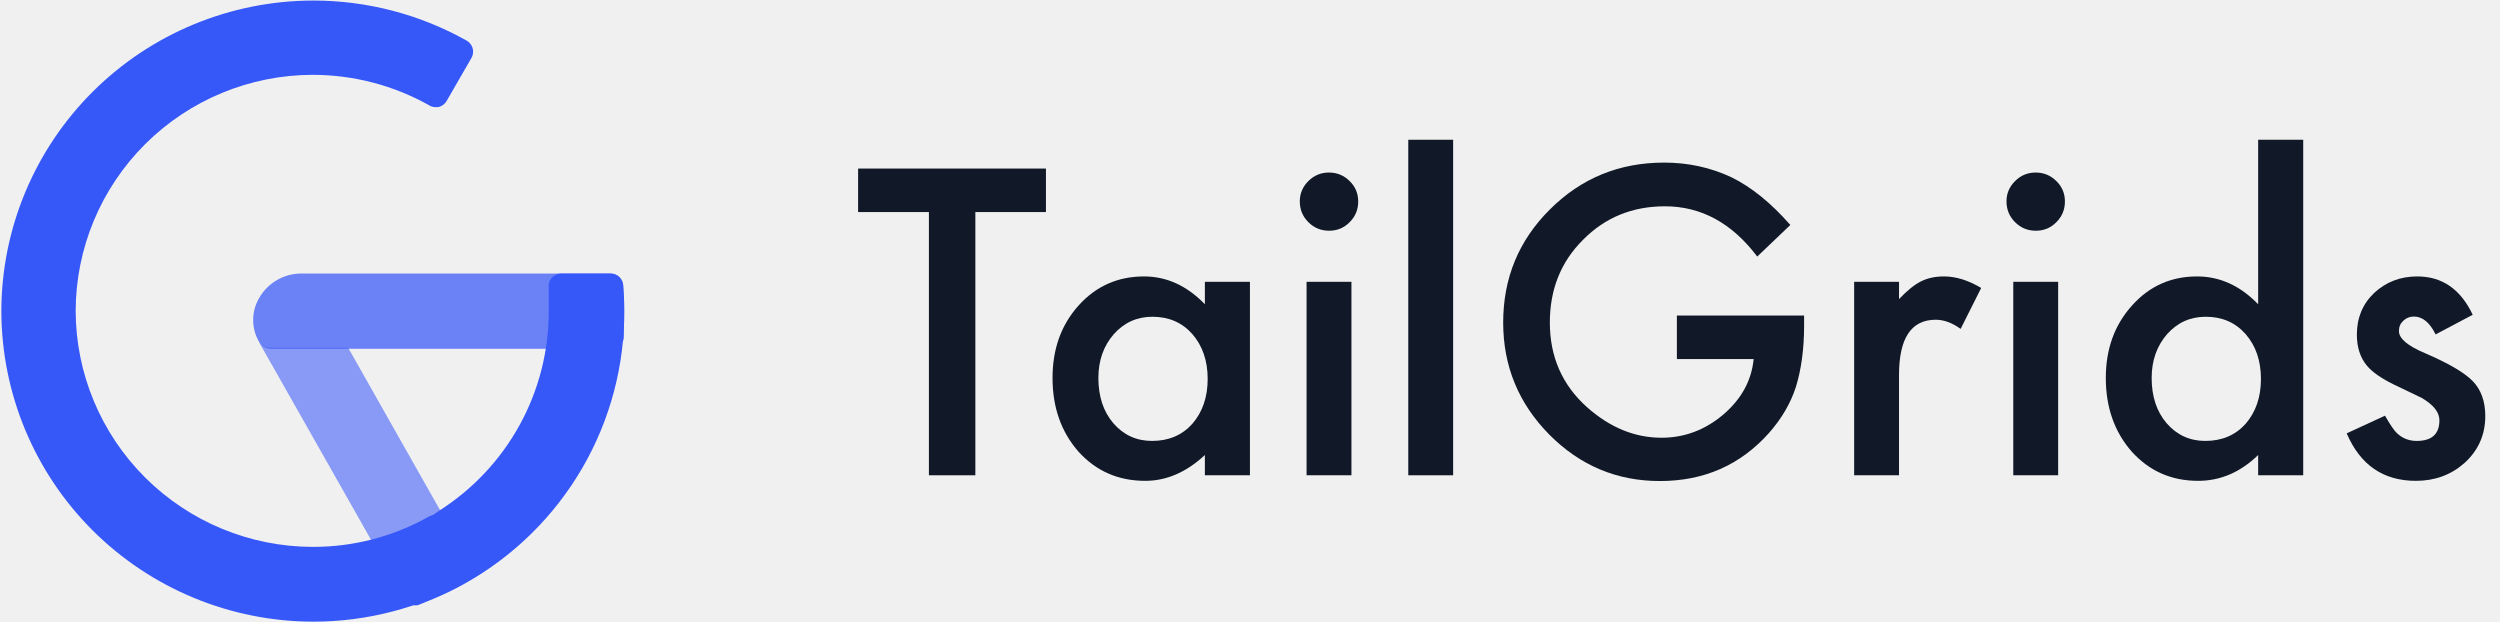
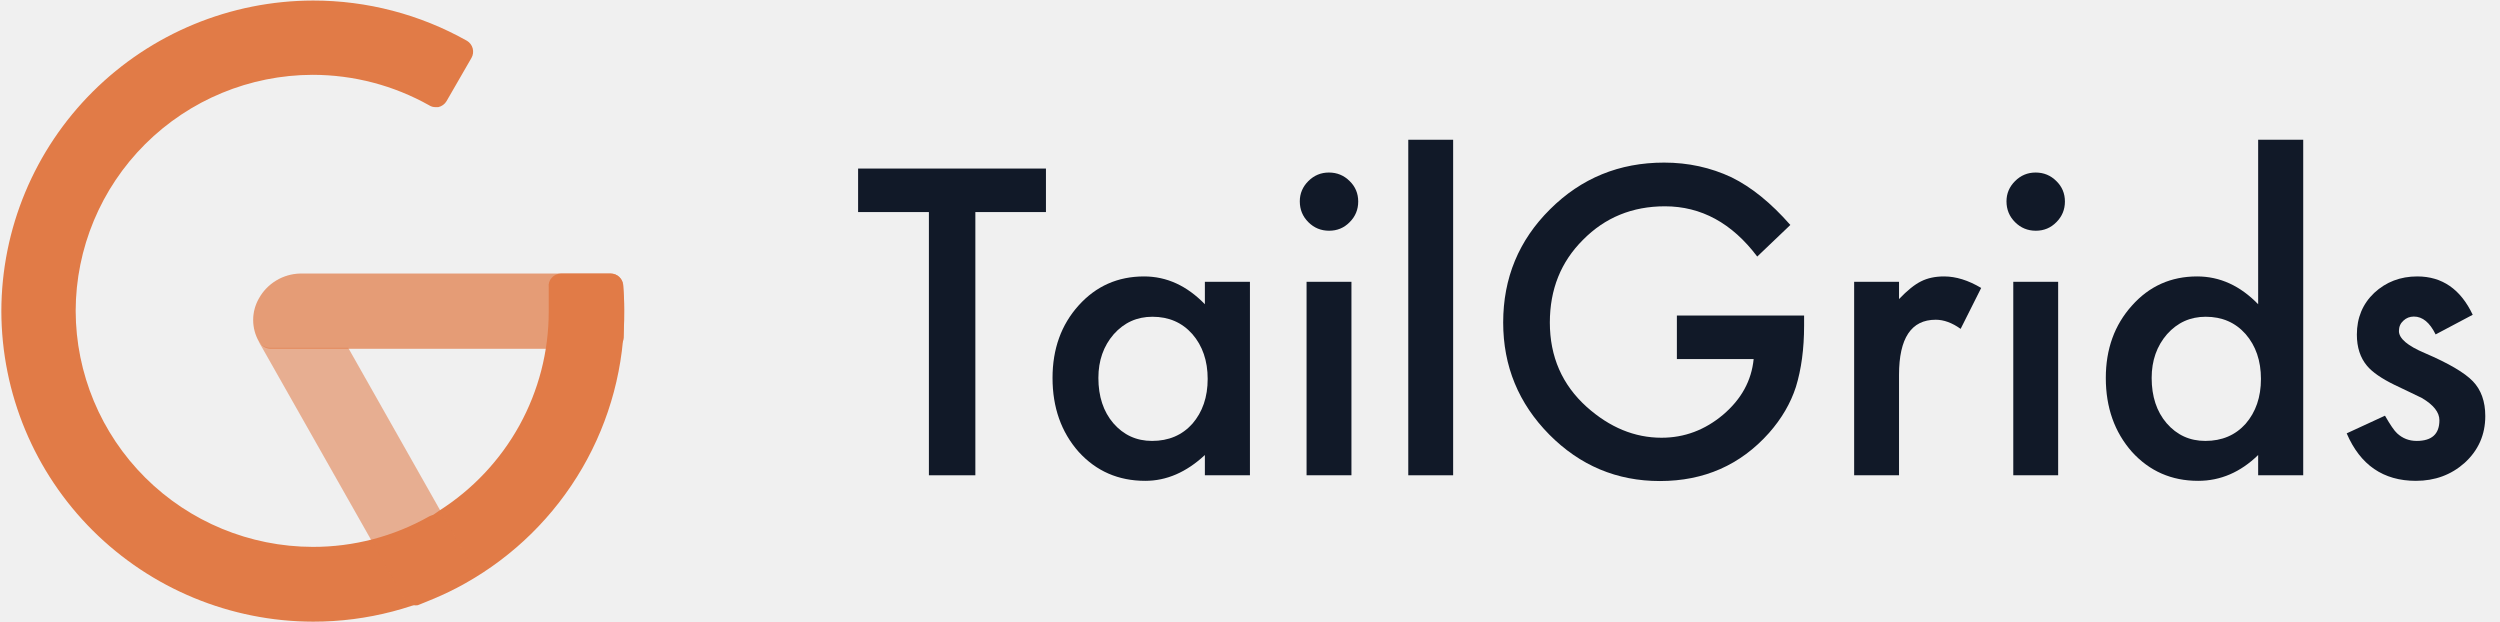
<svg xmlns="http://www.w3.org/2000/svg" width="161" height="40" viewBox="0 0 161 40" fill="none">
  <g clip-path="url(#clip0_3035_122)">
-     <path opacity="0.72" d="M40.141 18.352C40.121 18.152 40.028 17.967 39.88 17.831C39.732 17.696 39.539 17.619 39.338 17.616H19.326C18.782 17.629 18.252 17.784 17.787 18.065C17.322 18.345 16.939 18.742 16.676 19.216C16.432 19.64 16.304 20.12 16.304 20.608C16.304 21.096 16.432 21.576 16.676 22C16.745 22.133 16.849 22.246 16.975 22.328C17.102 22.409 17.248 22.456 17.398 22.464H39.386C39.587 22.461 39.78 22.384 39.928 22.249C40.077 22.113 40.169 21.928 40.189 21.728C40.189 21.104 40.189 20.576 40.189 20.128C40.189 19.68 40.189 18.96 40.141 18.352Z" fill="#3758F9" />
-     <path d="M40.124 18.352C40.108 18.154 40.019 17.969 39.873 17.833C39.728 17.697 39.537 17.619 39.337 17.616H36.125C36.012 17.617 35.901 17.642 35.799 17.689C35.697 17.736 35.605 17.804 35.531 17.888C35.456 17.969 35.4 18.066 35.367 18.171C35.333 18.276 35.324 18.387 35.338 18.496C35.338 19.008 35.338 19.52 35.338 20.096C35.334 22.649 34.685 25.16 33.45 27.397C32.214 29.634 30.433 31.525 28.271 32.896C28.046 33.04 27.838 33.216 27.597 33.344C26.418 34.013 25.154 34.519 23.838 34.848L25.942 38.576C26.014 38.699 26.117 38.801 26.241 38.872C26.366 38.942 26.506 38.978 26.649 38.976C26.734 38.991 26.821 38.991 26.906 38.976L27.42 38.768L27.886 38.576C28.596 38.282 29.288 37.946 29.958 37.568V37.568C33.089 35.811 35.691 33.25 37.493 30.152C39.295 27.055 40.231 23.532 40.205 19.952C40.205 19.36 40.172 18.896 40.124 18.352Z" fill="#3758F9" />
-     <path d="M28.756 33.539C28.648 33.356 28.476 33.22 28.274 33.155H28.049C27.91 33.156 27.772 33.189 27.647 33.251C25.357 34.549 22.766 35.227 20.131 35.219C16.087 35.21 12.211 33.606 9.351 30.757C6.492 27.909 4.882 24.047 4.873 20.019C4.882 15.99 6.492 12.129 9.351 9.28C12.211 6.431 16.087 4.827 20.131 4.819C22.765 4.82 25.354 5.497 27.647 6.787C27.767 6.863 27.907 6.902 28.049 6.899H28.226C28.336 6.875 28.44 6.828 28.531 6.762C28.622 6.696 28.699 6.612 28.756 6.515L30.362 3.731C30.468 3.546 30.497 3.326 30.443 3.12C30.389 2.914 30.256 2.737 30.073 2.627C27.049 0.925 23.636 0.032 20.163 0.035C14.841 0.043 9.74 2.153 5.976 5.902C2.213 9.651 0.095 14.733 0.087 20.035C0.095 25.337 2.213 30.419 5.976 34.168C9.74 37.916 14.841 40.026 20.163 40.035C23.636 40.038 27.049 39.145 30.073 37.443C30.165 37.391 30.245 37.322 30.31 37.239C30.374 37.156 30.421 37.061 30.448 36.96C30.475 36.858 30.482 36.752 30.467 36.648C30.452 36.545 30.416 36.445 30.362 36.355L28.756 33.539Z" fill="#3758F9" />
-     <path opacity="0.56" d="M22.425 22.4H17.35C17.206 22.39 17.066 22.345 16.943 22.27C16.82 22.195 16.717 22.091 16.643 21.968V21.968L25.975 38.432C26.046 38.555 26.149 38.657 26.273 38.728C26.398 38.798 26.538 38.834 26.681 38.832C26.772 38.847 26.864 38.847 26.954 38.832C28.016 38.451 29.042 37.98 30.022 37.424C30.114 37.373 30.194 37.303 30.259 37.22C30.323 37.137 30.37 37.042 30.397 36.941C30.424 36.839 30.431 36.734 30.416 36.63C30.401 36.526 30.365 36.426 30.311 36.336L22.425 22.4Z" fill="#3758F9" />
+     <path opacity="0.72" d="M40.141 18.352C40.121 18.152 40.028 17.967 39.88 17.831C39.732 17.696 39.539 17.619 39.338 17.616H19.326C18.782 17.629 18.252 17.784 17.787 18.065C17.322 18.345 16.939 18.742 16.676 19.216C16.432 19.64 16.304 20.12 16.304 20.608C16.304 21.096 16.432 21.576 16.676 22C16.745 22.133 16.849 22.246 16.975 22.328C17.102 22.409 17.248 22.456 17.398 22.464H39.386C39.587 22.461 39.78 22.384 39.928 22.249C40.077 22.113 40.169 21.928 40.189 21.728C40.189 21.104 40.189 20.576 40.189 20.128C40.189 19.68 40.189 18.96 40.141 18.352Z" fill="#E17B47" />
+     <path d="M40.124 18.352C40.108 18.154 40.019 17.969 39.873 17.833C39.728 17.697 39.537 17.619 39.337 17.616H36.125C36.012 17.617 35.901 17.642 35.799 17.689C35.697 17.736 35.605 17.804 35.531 17.888C35.456 17.969 35.4 18.066 35.367 18.171C35.333 18.276 35.324 18.387 35.338 18.496C35.338 19.008 35.338 19.52 35.338 20.096C35.334 22.649 34.685 25.16 33.45 27.397C32.214 29.634 30.433 31.525 28.271 32.896C28.046 33.04 27.838 33.216 27.597 33.344C26.418 34.013 25.154 34.519 23.838 34.848L25.942 38.576C26.014 38.699 26.117 38.801 26.241 38.872C26.366 38.942 26.506 38.978 26.649 38.976C26.734 38.991 26.821 38.991 26.906 38.976L27.42 38.768L27.886 38.576C28.596 38.282 29.288 37.946 29.958 37.568V37.568C33.089 35.811 35.691 33.25 37.493 30.152C39.295 27.055 40.231 23.532 40.205 19.952C40.205 19.36 40.172 18.896 40.124 18.352Z" fill="#E17B47" />
+     <path d="M28.756 33.539C28.648 33.356 28.476 33.22 28.274 33.155H28.049C27.91 33.156 27.772 33.189 27.647 33.251C25.357 34.549 22.766 35.227 20.131 35.219C16.087 35.21 12.211 33.606 9.351 30.757C6.492 27.909 4.882 24.047 4.873 20.019C4.882 15.99 6.492 12.129 9.351 9.28C12.211 6.431 16.087 4.827 20.131 4.819C22.765 4.82 25.354 5.497 27.647 6.787C27.767 6.863 27.907 6.902 28.049 6.899H28.226C28.336 6.875 28.44 6.828 28.531 6.762C28.622 6.696 28.699 6.612 28.756 6.515L30.362 3.731C30.468 3.546 30.497 3.326 30.443 3.12C30.389 2.914 30.256 2.737 30.073 2.627C27.049 0.925 23.636 0.032 20.163 0.035C14.841 0.043 9.74 2.153 5.976 5.902C2.213 9.651 0.095 14.733 0.087 20.035C0.095 25.337 2.213 30.419 5.976 34.168C9.74 37.916 14.841 40.026 20.163 40.035C23.636 40.038 27.049 39.145 30.073 37.443C30.165 37.391 30.245 37.322 30.31 37.239C30.374 37.156 30.421 37.061 30.448 36.96C30.475 36.858 30.482 36.752 30.467 36.648C30.452 36.545 30.416 36.445 30.362 36.355L28.756 33.539Z" fill="#E17B47" />
+     <path opacity="0.56" d="M22.425 22.4H17.35C17.206 22.39 17.066 22.345 16.943 22.27C16.82 22.195 16.717 22.091 16.643 21.968V21.968L25.975 38.432C26.046 38.555 26.149 38.657 26.273 38.728C26.398 38.798 26.538 38.834 26.681 38.832C26.772 38.847 26.864 38.847 26.954 38.832C28.016 38.451 29.042 37.98 30.022 37.424C30.114 37.373 30.194 37.322 30.259 37.239C30.323 37.137 30.37 37.042 30.397 36.941C30.424 36.839 30.431 36.734 30.416 36.63C30.401 36.526 30.365 36.426 30.311 36.336L22.425 22.4Z" fill="#E17B47" />
  </g>
  <path d="M62.813 13.657V30.608H59.821V13.657H55.262V10.855H67.359V13.657H62.813Z" fill="#111928" />
  <path d="M77.594 18.147H80.496V30.608H77.594V29.303C76.404 30.412 75.124 30.966 73.754 30.966C72.025 30.966 70.595 30.343 69.465 29.098C68.343 27.827 67.783 26.241 67.783 24.339C67.783 22.471 68.343 20.915 69.465 19.669C70.586 18.424 71.99 17.802 73.677 17.802C75.132 17.802 76.438 18.399 77.594 19.593V18.147ZM70.736 24.339C70.736 25.533 71.057 26.505 71.699 27.256C72.359 28.015 73.189 28.395 74.191 28.395C75.261 28.395 76.126 28.028 76.785 27.294C77.444 26.535 77.774 25.571 77.774 24.403C77.774 23.235 77.444 22.271 76.785 21.512C76.126 20.77 75.269 20.399 74.216 20.399C73.223 20.399 72.393 20.774 71.725 21.524C71.066 22.284 70.736 23.222 70.736 24.339Z" fill="#111928" />
  <path d="M87.033 18.147V30.608H84.143V18.147H87.033ZM83.707 12.966C83.707 12.463 83.891 12.028 84.259 11.661C84.627 11.294 85.068 11.111 85.582 11.111C86.104 11.111 86.549 11.294 86.917 11.661C87.285 12.019 87.469 12.458 87.469 12.979C87.469 13.499 87.285 13.942 86.917 14.309C86.558 14.676 86.117 14.859 85.594 14.859C85.072 14.859 84.627 14.676 84.259 14.309C83.891 13.942 83.707 13.495 83.707 12.966Z" fill="#111928" />
  <path d="M93.582 9V30.608H90.693V9H93.582Z" fill="#111928" />
  <path d="M107.991 20.322H116.184V20.974C116.184 22.458 116.008 23.772 115.657 24.915C115.315 25.972 114.737 26.962 113.924 27.883C112.083 29.947 109.742 30.979 106.899 30.979C104.125 30.979 101.75 29.981 99.772 27.985C97.794 25.981 96.805 23.576 96.805 20.77C96.805 17.904 97.811 15.473 99.823 13.478C101.835 11.473 104.284 10.471 107.169 10.471C108.718 10.471 110.165 10.787 111.509 11.418C112.794 12.049 114.056 13.072 115.298 14.488L113.166 16.522C111.539 14.365 109.557 13.286 107.22 13.286C105.123 13.286 103.363 14.006 101.942 15.448C100.521 16.863 99.81 18.637 99.81 20.77C99.81 22.97 100.602 24.782 102.186 26.207C103.667 27.529 105.273 28.19 107.002 28.19C108.474 28.19 109.797 27.695 110.97 26.706C112.143 25.708 112.798 24.514 112.935 23.124H107.991V20.322Z" fill="#111928" />
  <path d="M119.407 18.147H122.297V19.26C122.827 18.706 123.298 18.326 123.709 18.122C124.129 17.908 124.625 17.802 125.199 17.802C125.961 17.802 126.757 18.049 127.588 18.544L126.265 21.179C125.717 20.787 125.182 20.591 124.66 20.591C123.084 20.591 122.297 21.776 122.297 24.147V30.608H119.407V18.147Z" fill="#111928" />
  <path d="M132.545 18.147V30.608H129.655V18.147H132.545ZM129.218 12.966C129.218 12.463 129.403 12.028 129.771 11.661C130.139 11.294 130.58 11.111 131.093 11.111C131.616 11.111 132.061 11.294 132.429 11.661C132.797 12.019 132.981 12.458 132.981 12.979C132.981 13.499 132.797 13.942 132.429 14.309C132.069 14.676 131.629 14.859 131.106 14.859C130.584 14.859 130.139 14.676 129.771 14.309C129.403 13.942 129.218 13.495 129.218 12.966Z" fill="#111928" />
  <path d="M145.425 9H148.327V30.608H145.425V29.303C144.286 30.412 142.998 30.966 141.56 30.966C139.847 30.966 138.426 30.343 137.296 29.098C136.175 27.827 135.614 26.241 135.614 24.339C135.614 22.48 136.175 20.927 137.296 19.682C138.409 18.429 139.809 17.802 141.495 17.802C142.959 17.802 144.269 18.399 145.425 19.593V9ZM138.567 24.339C138.567 25.533 138.888 26.505 139.531 27.256C140.19 28.015 141.02 28.395 142.022 28.395C143.092 28.395 143.957 28.028 144.616 27.294C145.275 26.535 145.605 25.571 145.605 24.403C145.605 23.235 145.275 22.271 144.616 21.512C143.957 20.77 143.101 20.399 142.048 20.399C141.054 20.399 140.224 20.774 139.556 21.524C138.897 22.284 138.567 23.222 138.567 24.339Z" fill="#111928" />
  <path d="M159.243 20.271L156.854 21.537C156.478 20.77 156.011 20.386 155.455 20.386C155.189 20.386 154.962 20.476 154.774 20.655C154.586 20.825 154.491 21.047 154.491 21.32C154.491 21.797 155.048 22.271 156.161 22.74C157.693 23.397 158.725 24.002 159.256 24.556C159.787 25.111 160.052 25.857 160.052 26.795C160.052 27.998 159.607 29.004 158.716 29.814C157.852 30.582 156.807 30.966 155.583 30.966C153.486 30.966 152 29.947 151.127 27.908L153.593 26.77C153.935 27.367 154.196 27.746 154.376 27.908C154.727 28.232 155.146 28.395 155.634 28.395C156.61 28.395 157.098 27.951 157.098 27.064C157.098 26.552 156.722 26.075 155.968 25.631C155.677 25.486 155.386 25.345 155.095 25.209C154.804 25.073 154.509 24.932 154.209 24.787C153.37 24.377 152.779 23.968 152.437 23.559C152 23.038 151.782 22.369 151.782 21.55C151.782 20.467 152.154 19.571 152.899 18.863C153.661 18.156 154.586 17.802 155.673 17.802C157.274 17.802 158.464 18.625 159.243 20.271Z" fill="#111928" />
  <defs>
    <clipPath id="clip0_3035_122">
      <rect width="40.153" height="40" fill="white" transform="translate(0.0522461)" />
    </clipPath>
  </defs>
</svg>
